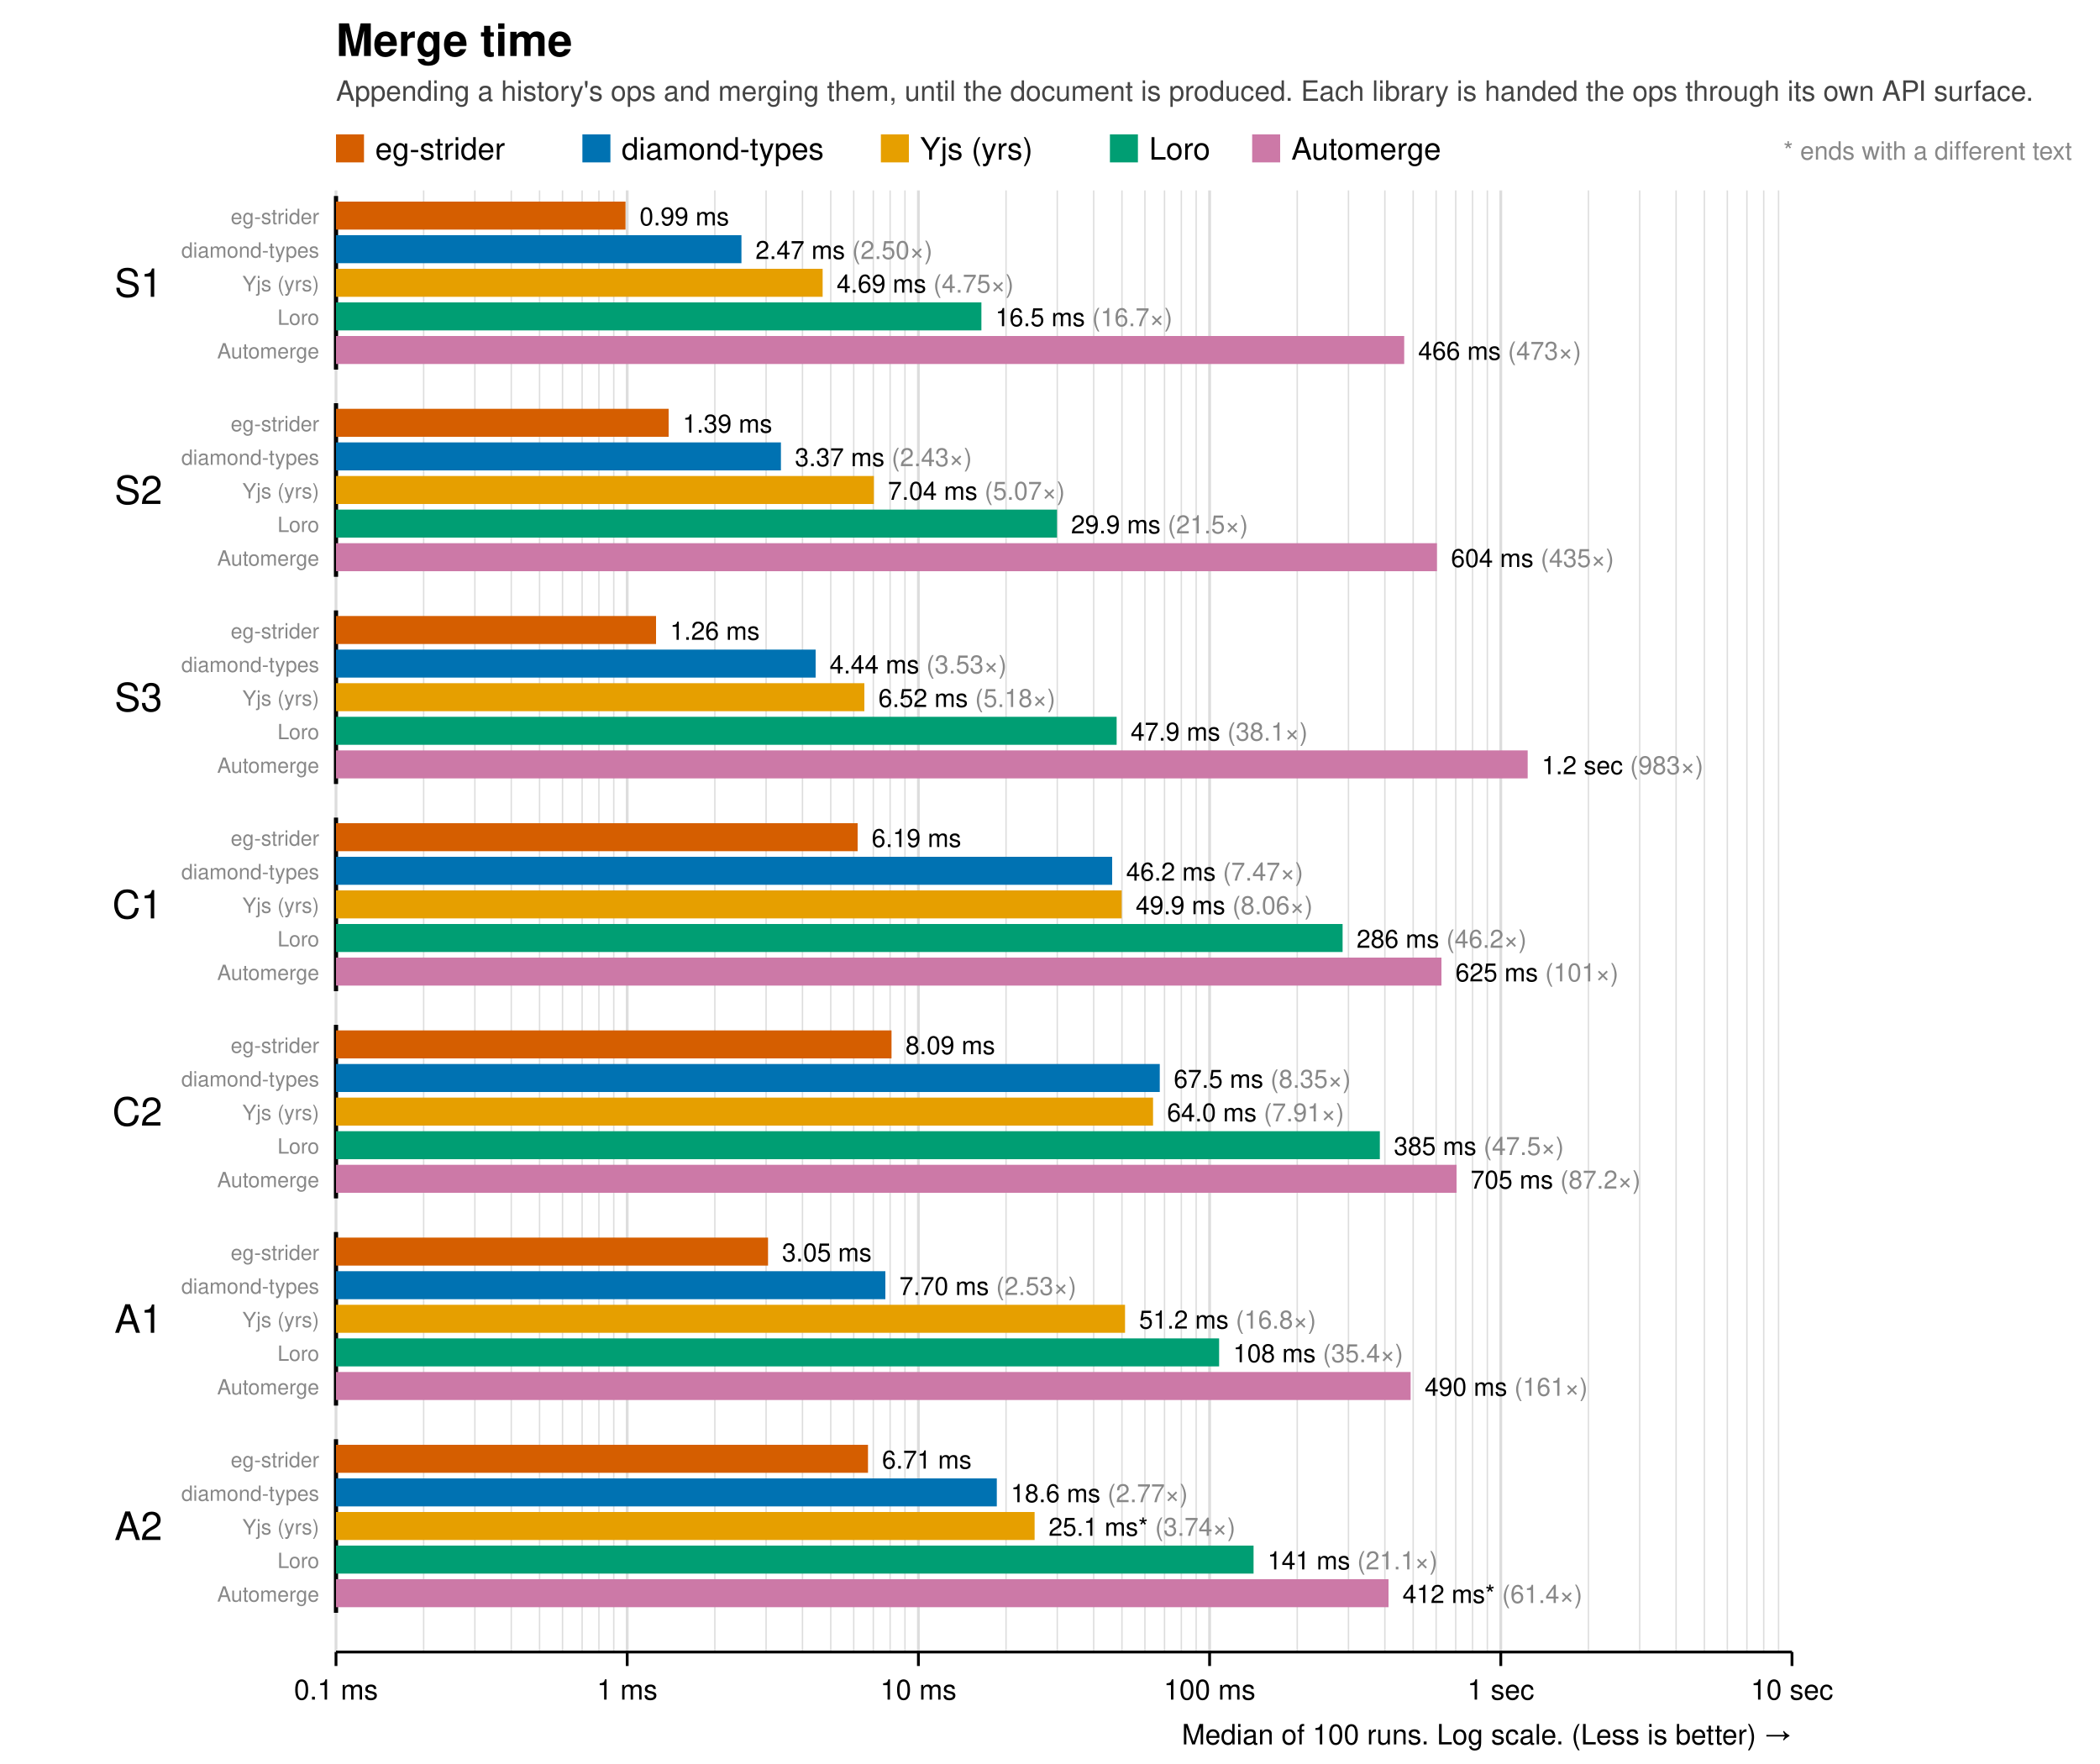
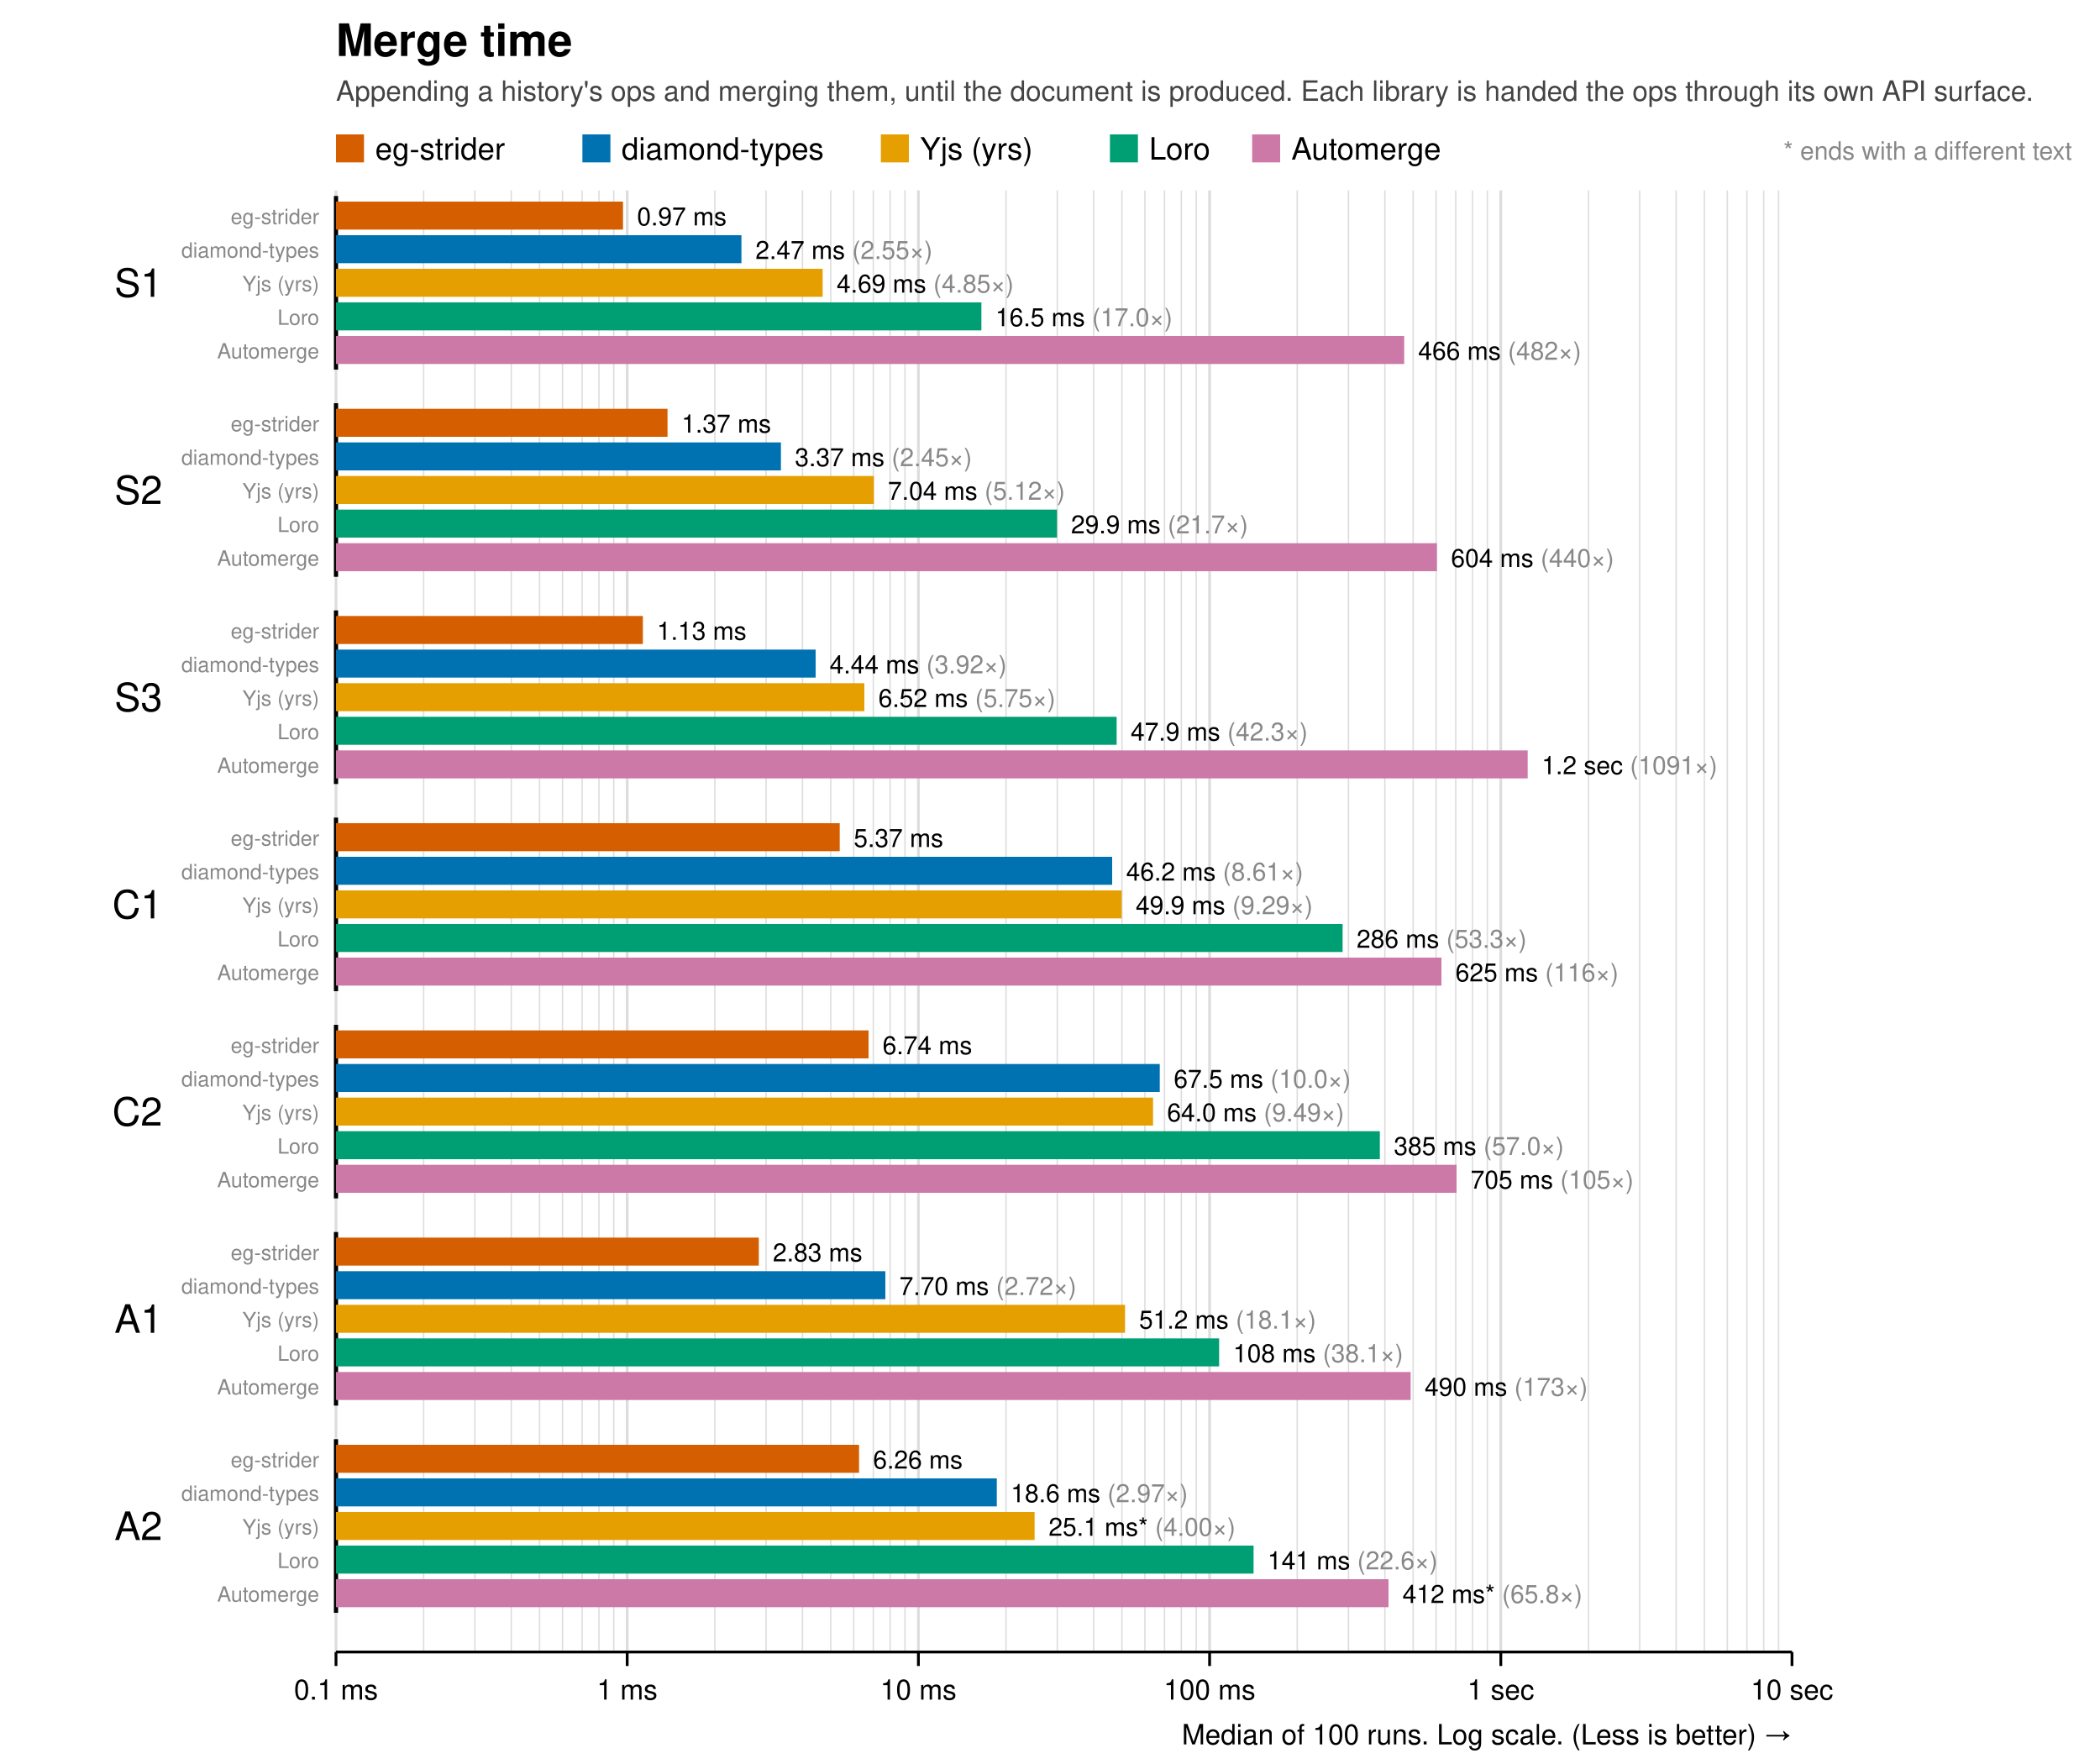
<svg xmlns="http://www.w3.org/2000/svg" viewBox="0 0 750 630" font-family="Helvetica, Arial, sans-serif">
  <rect width="750" height="630" fill="white" />
  <text x="120" y="20" font-size="16" font-weight="bold">Merge time</text>
  <text x="120" y="36" font-size="10" fill="#444">Appending a history's ops and merging them, until the document is produced. Each library is handed the ops through its own API surface.</text>
  <rect x="120" y="48" width="10" height="10" fill="#d55e00" />
  <text x="134" y="57" font-size="11">eg-strider</text>
  <rect x="208.0" y="48" width="10" height="10" fill="#0072b2" />
  <text x="222.0" y="57" font-size="11">diamond-types</text>
  <rect x="314.6" y="48" width="10" height="10" fill="#e69f00" />
  <text x="328.6" y="57" font-size="11">Yjs (yrs)</text>
  <rect x="396.4" y="48" width="10" height="10" fill="#009e73" />
  <text x="410.4" y="57" font-size="11">Loro</text>
  <rect x="447.2" y="48" width="10" height="10" fill="#cc79a7" />
  <text x="461.2" y="57" font-size="11">Automerge</text>
  <text x="740" y="57" font-size="9" fill="#888" text-anchor="end">* ends with a different text</text>
  <line x1="120.0" y1="68" x2="120.0" y2="590" stroke="#ddd" stroke-width="1" />
  <line x1="151.3" y1="68" x2="151.3" y2="590" stroke="#ddd" stroke-width="0.5" />
  <line x1="169.6" y1="68" x2="169.6" y2="590" stroke="#ddd" stroke-width="0.5" />
  <line x1="182.6" y1="68" x2="182.6" y2="590" stroke="#ddd" stroke-width="0.5" />
  <line x1="192.7" y1="68" x2="192.7" y2="590" stroke="#ddd" stroke-width="0.5" />
  <line x1="200.9" y1="68" x2="200.9" y2="590" stroke="#ddd" stroke-width="0.5" />
  <line x1="207.9" y1="68" x2="207.9" y2="590" stroke="#ddd" stroke-width="0.5" />
  <line x1="213.9" y1="68" x2="213.9" y2="590" stroke="#ddd" stroke-width="0.5" />
  <line x1="219.2" y1="68" x2="219.2" y2="590" stroke="#ddd" stroke-width="0.5" />
  <line x1="224.0" y1="68" x2="224.0" y2="590" stroke="#ddd" stroke-width="1" />
  <line x1="255.3" y1="68" x2="255.3" y2="590" stroke="#ddd" stroke-width="0.5" />
  <line x1="273.6" y1="68" x2="273.6" y2="590" stroke="#ddd" stroke-width="0.5" />
  <line x1="286.6" y1="68" x2="286.6" y2="590" stroke="#ddd" stroke-width="0.5" />
  <line x1="296.7" y1="68" x2="296.7" y2="590" stroke="#ddd" stroke-width="0.5" />
  <line x1="304.9" y1="68" x2="304.9" y2="590" stroke="#ddd" stroke-width="0.5" />
  <line x1="311.9" y1="68" x2="311.9" y2="590" stroke="#ddd" stroke-width="0.5" />
  <line x1="317.9" y1="68" x2="317.9" y2="590" stroke="#ddd" stroke-width="0.5" />
  <line x1="323.2" y1="68" x2="323.2" y2="590" stroke="#ddd" stroke-width="0.5" />
  <line x1="328.0" y1="68" x2="328.0" y2="590" stroke="#ddd" stroke-width="1" />
  <line x1="359.3" y1="68" x2="359.3" y2="590" stroke="#ddd" stroke-width="0.5" />
  <line x1="377.6" y1="68" x2="377.6" y2="590" stroke="#ddd" stroke-width="0.5" />
  <line x1="390.6" y1="68" x2="390.6" y2="590" stroke="#ddd" stroke-width="0.5" />
  <line x1="400.7" y1="68" x2="400.7" y2="590" stroke="#ddd" stroke-width="0.5" />
  <line x1="408.9" y1="68" x2="408.9" y2="590" stroke="#ddd" stroke-width="0.5" />
  <line x1="415.9" y1="68" x2="415.9" y2="590" stroke="#ddd" stroke-width="0.5" />
  <line x1="421.9" y1="68" x2="421.9" y2="590" stroke="#ddd" stroke-width="0.5" />
  <line x1="427.2" y1="68" x2="427.2" y2="590" stroke="#ddd" stroke-width="0.5" />
  <line x1="432.0" y1="68" x2="432.0" y2="590" stroke="#ddd" stroke-width="1" />
  <line x1="463.3" y1="68" x2="463.3" y2="590" stroke="#ddd" stroke-width="0.5" />
  <line x1="481.6" y1="68" x2="481.6" y2="590" stroke="#ddd" stroke-width="0.5" />
  <line x1="494.6" y1="68" x2="494.6" y2="590" stroke="#ddd" stroke-width="0.5" />
  <line x1="504.7" y1="68" x2="504.7" y2="590" stroke="#ddd" stroke-width="0.5" />
  <line x1="512.9" y1="68" x2="512.9" y2="590" stroke="#ddd" stroke-width="0.5" />
  <line x1="519.9" y1="68" x2="519.9" y2="590" stroke="#ddd" stroke-width="0.5" />
  <line x1="525.9" y1="68" x2="525.9" y2="590" stroke="#ddd" stroke-width="0.5" />
  <line x1="531.2" y1="68" x2="531.2" y2="590" stroke="#ddd" stroke-width="0.5" />
  <line x1="536.0" y1="68" x2="536.0" y2="590" stroke="#ddd" stroke-width="1" />
  <line x1="567.3" y1="68" x2="567.3" y2="590" stroke="#ddd" stroke-width="0.5" />
  <line x1="585.6" y1="68" x2="585.6" y2="590" stroke="#ddd" stroke-width="0.5" />
  <line x1="598.6" y1="68" x2="598.6" y2="590" stroke="#ddd" stroke-width="0.5" />
  <line x1="608.7" y1="68" x2="608.7" y2="590" stroke="#ddd" stroke-width="0.5" />
  <line x1="616.9" y1="68" x2="616.9" y2="590" stroke="#ddd" stroke-width="0.5" />
  <line x1="623.9" y1="68" x2="623.9" y2="590" stroke="#ddd" stroke-width="0.5" />
  <line x1="629.9" y1="68" x2="629.9" y2="590" stroke="#ddd" stroke-width="0.5" />
  <line x1="635.2" y1="68" x2="635.2" y2="590" stroke="#ddd" stroke-width="0.5" />
  <line x1="120.0" y1="590" x2="120.0" y2="595" stroke="black" />
  <text x="120.0" y="607" font-size="10" text-anchor="middle">0.1 ms</text>
  <line x1="224.0" y1="590" x2="224.0" y2="595" stroke="black" />
  <text x="224.0" y="607" font-size="10" text-anchor="middle">1 ms</text>
  <line x1="328.0" y1="590" x2="328.0" y2="595" stroke="black" />
  <text x="328.0" y="607" font-size="10" text-anchor="middle">10 ms</text>
  <line x1="432.0" y1="590" x2="432.0" y2="595" stroke="black" />
  <text x="432.0" y="607" font-size="10" text-anchor="middle">100 ms</text>
  <line x1="536.0" y1="590" x2="536.0" y2="595" stroke="black" />
  <text x="536.0" y="607" font-size="10" text-anchor="middle">1 sec</text>
  <line x1="640.0" y1="590" x2="640.0" y2="595" stroke="black" />
  <text x="640.0" y="607" font-size="10" text-anchor="middle">10 sec</text>
  <line x1="120" y1="590" x2="640" y2="590" stroke="black" />
  <text x="640" y="623" font-size="10" text-anchor="end">Median of 100 runs. Log scale. (Less is better) →</text>
  <text x="58" y="106.0" font-size="14" text-anchor="end">S1</text>
  <line x1="120" y1="70" x2="120" y2="132" stroke="black" stroke-width="1.5" />
  <text x="114" y="80" font-size="7.5" fill="#888" text-anchor="end">eg-strider</text>
-   <rect x="120" y="72" width="103.4" height="10" fill="#d55e00" />
-   <text x="228.4" y="80.5" font-size="9">0.99 ms</text>
+   <rect x="120" y="72" width="102.5" height="10" fill="#d55e00" />
+   <text x="227.5" y="80.5" font-size="9">0.97 ms</text>
  <text x="114" y="92" font-size="7.5" fill="#888" text-anchor="end">diamond-types</text>
  <rect x="120" y="84" width="144.8" height="10" fill="#0072b2" />
-   <text x="269.8" y="92.5" font-size="9">2.47 ms <tspan fill="#888">(2.50×)</tspan>
+   <text x="269.8" y="92.5" font-size="9">2.47 ms <tspan fill="#888">(2.55×)</tspan>
  </text>
  <text x="114" y="104" font-size="7.5" fill="#888" text-anchor="end">Yjs (yrs)</text>
  <rect x="120" y="96" width="173.8" height="10" fill="#e69f00" />
-   <text x="298.8" y="104.5" font-size="9">4.69 ms <tspan fill="#888">(4.75×)</tspan>
+   <text x="298.8" y="104.5" font-size="9">4.69 ms <tspan fill="#888">(4.85×)</tspan>
  </text>
  <text x="114" y="116" font-size="7.5" fill="#888" text-anchor="end">Loro</text>
  <rect x="120" y="108" width="230.5" height="10" fill="#009e73" />
-   <text x="355.5" y="116.5" font-size="9">16.5 ms <tspan fill="#888">(16.7×)</tspan>
+   <text x="355.5" y="116.5" font-size="9">16.5 ms <tspan fill="#888">(17.0×)</tspan>
  </text>
  <text x="114" y="128" font-size="7.5" fill="#888" text-anchor="end">Automerge</text>
  <rect x="120" y="120" width="381.5" height="10" fill="#cc79a7" />
-   <text x="506.5" y="128.5" font-size="9">466 ms <tspan fill="#888">(473×)</tspan>
+   <text x="506.5" y="128.5" font-size="9">466 ms <tspan fill="#888">(482×)</tspan>
  </text>
  <text x="58" y="180.0" font-size="14" text-anchor="end">S2</text>
  <line x1="120" y1="144" x2="120" y2="206" stroke="black" stroke-width="1.5" />
  <text x="114" y="154" font-size="7.5" fill="#888" text-anchor="end">eg-strider</text>
-   <rect x="120" y="146" width="118.8" height="10" fill="#d55e00" />
-   <text x="243.8" y="154.5" font-size="9">1.39 ms</text>
+   <rect x="120" y="146" width="118.4" height="10" fill="#d55e00" />
+   <text x="243.4" y="154.5" font-size="9">1.37 ms</text>
  <text x="114" y="166" font-size="7.5" fill="#888" text-anchor="end">diamond-types</text>
  <rect x="120" y="158" width="158.9" height="10" fill="#0072b2" />
-   <text x="283.9" y="166.5" font-size="9">3.37 ms <tspan fill="#888">(2.43×)</tspan>
+   <text x="283.9" y="166.5" font-size="9">3.37 ms <tspan fill="#888">(2.45×)</tspan>
  </text>
  <text x="114" y="178" font-size="7.5" fill="#888" text-anchor="end">Yjs (yrs)</text>
  <rect x="120" y="170" width="192.1" height="10" fill="#e69f00" />
-   <text x="317.1" y="178.5" font-size="9">7.04 ms <tspan fill="#888">(5.07×)</tspan>
+   <text x="317.1" y="178.5" font-size="9">7.04 ms <tspan fill="#888">(5.12×)</tspan>
  </text>
  <text x="114" y="190" font-size="7.5" fill="#888" text-anchor="end">Loro</text>
  <rect x="120" y="182" width="257.5" height="10" fill="#009e73" />
-   <text x="382.5" y="190.5" font-size="9">29.9 ms <tspan fill="#888">(21.5×)</tspan>
+   <text x="382.5" y="190.5" font-size="9">29.9 ms <tspan fill="#888">(21.7×)</tspan>
  </text>
  <text x="114" y="202" font-size="7.5" fill="#888" text-anchor="end">Automerge</text>
  <rect x="120" y="194" width="393.2" height="10" fill="#cc79a7" />
-   <text x="518.2" y="202.5" font-size="9">604 ms <tspan fill="#888">(435×)</tspan>
+   <text x="518.2" y="202.5" font-size="9">604 ms <tspan fill="#888">(440×)</tspan>
  </text>
  <text x="58" y="254.0" font-size="14" text-anchor="end">S3</text>
  <line x1="120" y1="218" x2="120" y2="280" stroke="black" stroke-width="1.5" />
  <text x="114" y="228" font-size="7.5" fill="#888" text-anchor="end">eg-strider</text>
-   <rect x="120" y="220" width="114.3" height="10" fill="#d55e00" />
-   <text x="239.3" y="228.5" font-size="9">1.26 ms</text>
+   <rect x="120" y="220" width="109.6" height="10" fill="#d55e00" />
+   <text x="234.6" y="228.5" font-size="9">1.13 ms</text>
  <text x="114" y="240" font-size="7.5" fill="#888" text-anchor="end">diamond-types</text>
  <rect x="120" y="232" width="171.3" height="10" fill="#0072b2" />
-   <text x="296.3" y="240.5" font-size="9">4.44 ms <tspan fill="#888">(3.53×)</tspan>
+   <text x="296.3" y="240.5" font-size="9">4.44 ms <tspan fill="#888">(3.92×)</tspan>
  </text>
  <text x="114" y="252" font-size="7.5" fill="#888" text-anchor="end">Yjs (yrs)</text>
  <rect x="120" y="244" width="188.7" height="10" fill="#e69f00" />
-   <text x="313.7" y="252.5" font-size="9">6.52 ms <tspan fill="#888">(5.18×)</tspan>
+   <text x="313.7" y="252.5" font-size="9">6.52 ms <tspan fill="#888">(5.75×)</tspan>
  </text>
  <text x="114" y="264" font-size="7.5" fill="#888" text-anchor="end">Loro</text>
  <rect x="120" y="256" width="278.8" height="10" fill="#009e73" />
-   <text x="403.8" y="264.5" font-size="9">47.9 ms <tspan fill="#888">(38.1×)</tspan>
+   <text x="403.8" y="264.5" font-size="9">47.9 ms <tspan fill="#888">(42.3×)</tspan>
  </text>
  <text x="114" y="276" font-size="7.5" fill="#888" text-anchor="end">Automerge</text>
  <rect x="120" y="268" width="425.6" height="10" fill="#cc79a7" />
-   <text x="550.6" y="276.5" font-size="9">1.2 sec <tspan fill="#888">(983×)</tspan>
+   <text x="550.6" y="276.5" font-size="9">1.2 sec <tspan fill="#888">(1091×)</tspan>
  </text>
  <text x="58" y="328.0" font-size="14" text-anchor="end">C1</text>
  <line x1="120" y1="292" x2="120" y2="354" stroke="black" stroke-width="1.5" />
  <text x="114" y="302" font-size="7.5" fill="#888" text-anchor="end">eg-strider</text>
-   <rect x="120" y="294" width="186.3" height="10" fill="#d55e00" />
-   <text x="311.3" y="302.5" font-size="9">6.19 ms</text>
+   <rect x="120" y="294" width="179.9" height="10" fill="#d55e00" />
+   <text x="304.9" y="302.5" font-size="9">5.37 ms</text>
  <text x="114" y="314" font-size="7.5" fill="#888" text-anchor="end">diamond-types</text>
  <rect x="120" y="306" width="277.2" height="10" fill="#0072b2" />
-   <text x="402.2" y="314.5" font-size="9">46.2 ms <tspan fill="#888">(7.47×)</tspan>
+   <text x="402.2" y="314.5" font-size="9">46.2 ms <tspan fill="#888">(8.61×)</tspan>
  </text>
  <text x="114" y="326" font-size="7.5" fill="#888" text-anchor="end">Yjs (yrs)</text>
  <rect x="120" y="318" width="280.6" height="10" fill="#e69f00" />
-   <text x="405.6" y="326.5" font-size="9">49.9 ms <tspan fill="#888">(8.06×)</tspan>
+   <text x="405.6" y="326.5" font-size="9">49.9 ms <tspan fill="#888">(9.29×)</tspan>
  </text>
  <text x="114" y="338" font-size="7.5" fill="#888" text-anchor="end">Loro</text>
  <rect x="120" y="330" width="359.5" height="10" fill="#009e73" />
-   <text x="484.5" y="338.5" font-size="9">286 ms <tspan fill="#888">(46.2×)</tspan>
+   <text x="484.5" y="338.5" font-size="9">286 ms <tspan fill="#888">(53.3×)</tspan>
  </text>
  <text x="114" y="350" font-size="7.5" fill="#888" text-anchor="end">Automerge</text>
  <rect x="120" y="342" width="394.8" height="10" fill="#cc79a7" />
-   <text x="519.8" y="350.5" font-size="9">625 ms <tspan fill="#888">(101×)</tspan>
+   <text x="519.8" y="350.5" font-size="9">625 ms <tspan fill="#888">(116×)</tspan>
  </text>
  <text x="58" y="402.0" font-size="14" text-anchor="end">C2</text>
  <line x1="120" y1="366" x2="120" y2="428" stroke="black" stroke-width="1.5" />
  <text x="114" y="376" font-size="7.5" fill="#888" text-anchor="end">eg-strider</text>
-   <rect x="120" y="368" width="198.4" height="10" fill="#d55e00" />
-   <text x="323.4" y="376.5" font-size="9">8.09 ms</text>
+   <rect x="120" y="368" width="190.2" height="10" fill="#d55e00" />
+   <text x="315.2" y="376.5" font-size="9">6.74 ms</text>
  <text x="114" y="388" font-size="7.5" fill="#888" text-anchor="end">diamond-types</text>
  <rect x="120" y="380" width="294.2" height="10" fill="#0072b2" />
-   <text x="419.2" y="388.5" font-size="9">67.5 ms <tspan fill="#888">(8.35×)</tspan>
+   <text x="419.2" y="388.5" font-size="9">67.5 ms <tspan fill="#888">(10.0×)</tspan>
  </text>
  <text x="114" y="400" font-size="7.5" fill="#888" text-anchor="end">Yjs (yrs)</text>
  <rect x="120" y="392" width="291.8" height="10" fill="#e69f00" />
-   <text x="416.8" y="400.5" font-size="9">64.0 ms <tspan fill="#888">(7.91×)</tspan>
+   <text x="416.8" y="400.5" font-size="9">64.0 ms <tspan fill="#888">(9.49×)</tspan>
  </text>
  <text x="114" y="412" font-size="7.5" fill="#888" text-anchor="end">Loro</text>
  <rect x="120" y="404" width="372.8" height="10" fill="#009e73" />
-   <text x="497.8" y="412.5" font-size="9">385 ms <tspan fill="#888">(47.5×)</tspan>
+   <text x="497.8" y="412.5" font-size="9">385 ms <tspan fill="#888">(57.0×)</tspan>
  </text>
  <text x="114" y="424" font-size="7.5" fill="#888" text-anchor="end">Automerge</text>
  <rect x="120" y="416" width="400.2" height="10" fill="#cc79a7" />
-   <text x="525.2" y="424.5" font-size="9">705 ms <tspan fill="#888">(87.2×)</tspan>
+   <text x="525.2" y="424.5" font-size="9">705 ms <tspan fill="#888">(105×)</tspan>
  </text>
  <text x="58" y="476.0" font-size="14" text-anchor="end">A1</text>
  <line x1="120" y1="440" x2="120" y2="502" stroke="black" stroke-width="1.5" />
  <text x="114" y="450" font-size="7.5" fill="#888" text-anchor="end">eg-strider</text>
-   <rect x="120" y="442" width="154.3" height="10" fill="#d55e00" />
-   <text x="279.3" y="450.5" font-size="9">3.05 ms</text>
+   <rect x="120" y="442" width="151.0" height="10" fill="#d55e00" />
+   <text x="276.0" y="450.5" font-size="9">2.83 ms</text>
  <text x="114" y="462" font-size="7.5" fill="#888" text-anchor="end">diamond-types</text>
  <rect x="120" y="454" width="196.2" height="10" fill="#0072b2" />
-   <text x="321.2" y="462.5" font-size="9">7.70 ms <tspan fill="#888">(2.53×)</tspan>
+   <text x="321.2" y="462.5" font-size="9">7.70 ms <tspan fill="#888">(2.72×)</tspan>
  </text>
  <text x="114" y="474" font-size="7.5" fill="#888" text-anchor="end">Yjs (yrs)</text>
  <rect x="120" y="466" width="281.8" height="10" fill="#e69f00" />
-   <text x="406.8" y="474.5" font-size="9">51.2 ms <tspan fill="#888">(16.8×)</tspan>
+   <text x="406.8" y="474.5" font-size="9">51.2 ms <tspan fill="#888">(18.1×)</tspan>
  </text>
  <text x="114" y="486" font-size="7.5" fill="#888" text-anchor="end">Loro</text>
  <rect x="120" y="478" width="315.4" height="10" fill="#009e73" />
-   <text x="440.4" y="486.5" font-size="9">108 ms <tspan fill="#888">(35.4×)</tspan>
+   <text x="440.4" y="486.5" font-size="9">108 ms <tspan fill="#888">(38.1×)</tspan>
  </text>
  <text x="114" y="498" font-size="7.5" fill="#888" text-anchor="end">Automerge</text>
  <rect x="120" y="490" width="383.8" height="10" fill="#cc79a7" />
-   <text x="508.8" y="498.5" font-size="9">490 ms <tspan fill="#888">(161×)</tspan>
+   <text x="508.8" y="498.5" font-size="9">490 ms <tspan fill="#888">(173×)</tspan>
  </text>
  <text x="58" y="550.0" font-size="14" text-anchor="end">A2</text>
  <line x1="120" y1="514" x2="120" y2="576" stroke="black" stroke-width="1.5" />
  <text x="114" y="524" font-size="7.5" fill="#888" text-anchor="end">eg-strider</text>
-   <rect x="120" y="516" width="190.0" height="10" fill="#d55e00" />
-   <text x="315.0" y="524.5" font-size="9">6.71 ms</text>
+   <rect x="120" y="516" width="186.8" height="10" fill="#d55e00" />
+   <text x="311.8" y="524.5" font-size="9">6.26 ms</text>
  <text x="114" y="536" font-size="7.5" fill="#888" text-anchor="end">diamond-types</text>
  <rect x="120" y="528" width="236.0" height="10" fill="#0072b2" />
-   <text x="361.0" y="536.5" font-size="9">18.6 ms <tspan fill="#888">(2.77×)</tspan>
+   <text x="361.0" y="536.5" font-size="9">18.6 ms <tspan fill="#888">(2.97×)</tspan>
  </text>
  <text x="114" y="548" font-size="7.5" fill="#888" text-anchor="end">Yjs (yrs)</text>
  <rect x="120" y="540" width="249.5" height="10" fill="#e69f00" />
-   <text x="374.5" y="548.5" font-size="9">25.1 ms* <tspan fill="#888">(3.74×)</tspan>
+   <text x="374.5" y="548.5" font-size="9">25.1 ms* <tspan fill="#888">(4.00×)</tspan>
  </text>
  <text x="114" y="560" font-size="7.5" fill="#888" text-anchor="end">Loro</text>
  <rect x="120" y="552" width="327.7" height="10" fill="#009e73" />
-   <text x="452.7" y="560.5" font-size="9">141 ms <tspan fill="#888">(21.1×)</tspan>
+   <text x="452.7" y="560.5" font-size="9">141 ms <tspan fill="#888">(22.6×)</tspan>
  </text>
  <text x="114" y="572" font-size="7.5" fill="#888" text-anchor="end">Automerge</text>
  <rect x="120" y="564" width="375.9" height="10" fill="#cc79a7" />
-   <text x="500.9" y="572.5" font-size="9">412 ms* <tspan fill="#888">(61.4×)</tspan>
+   <text x="500.9" y="572.5" font-size="9">412 ms* <tspan fill="#888">(65.8×)</tspan>
  </text>
</svg>
